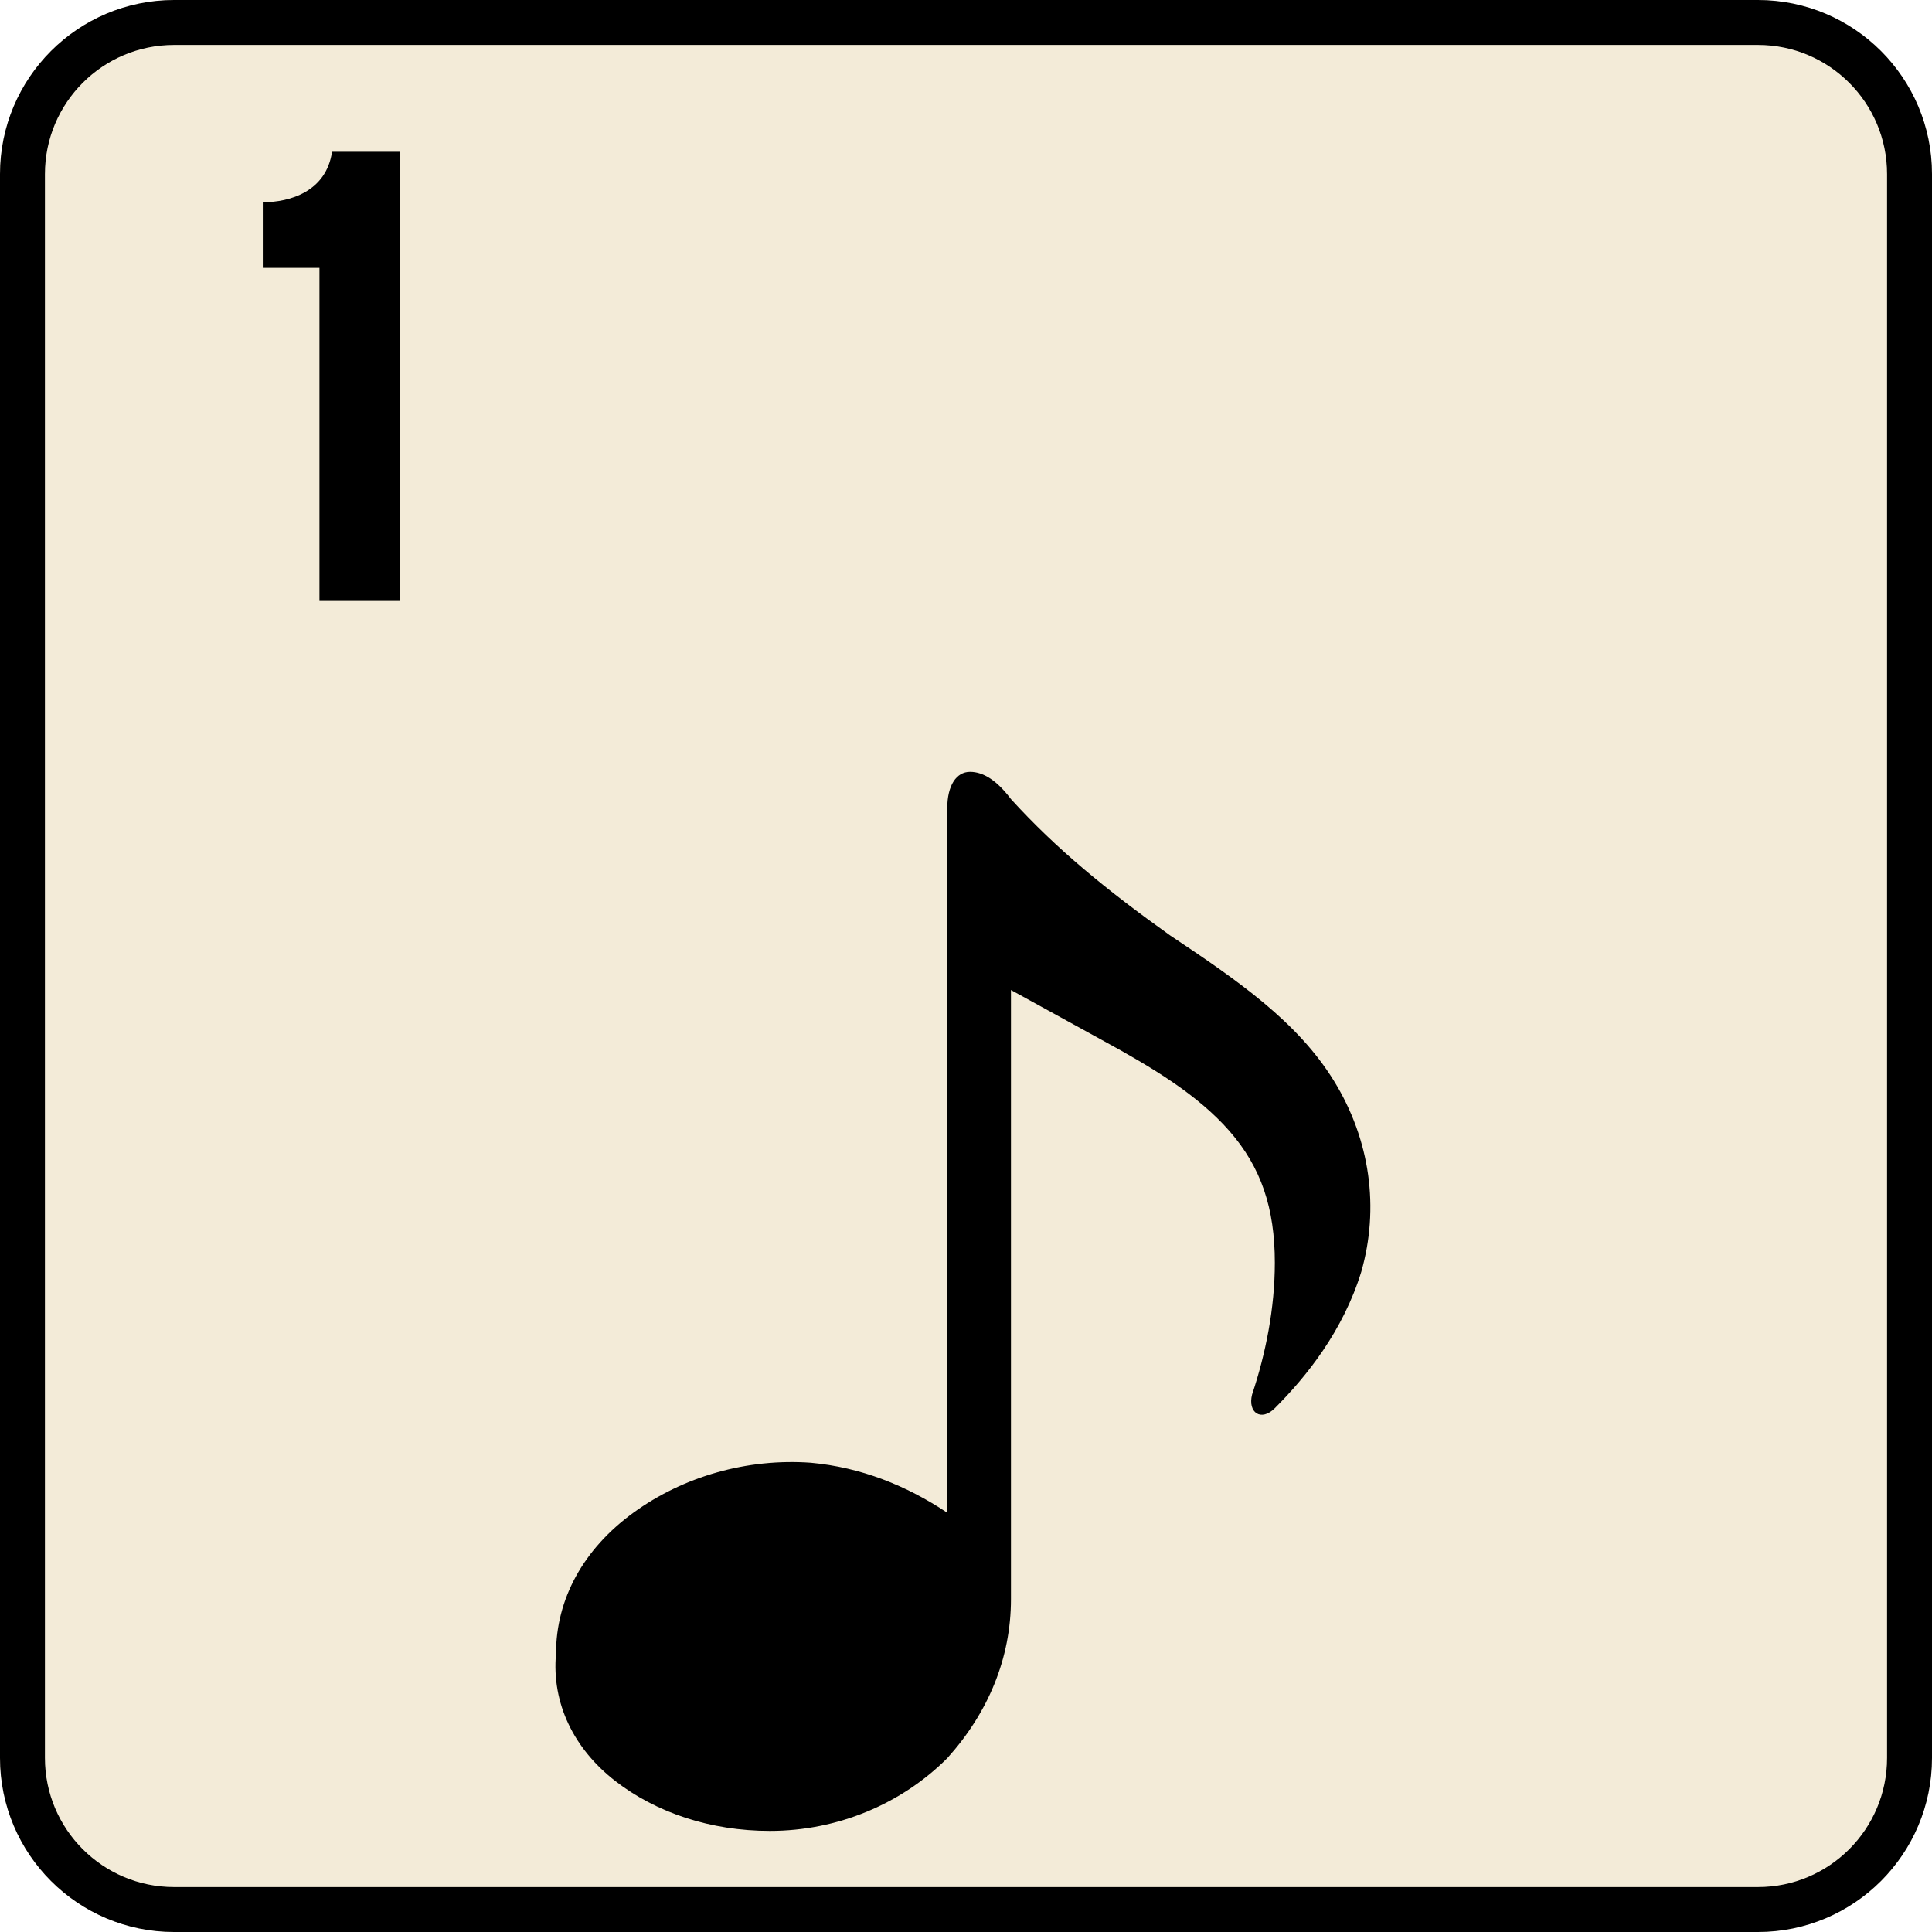
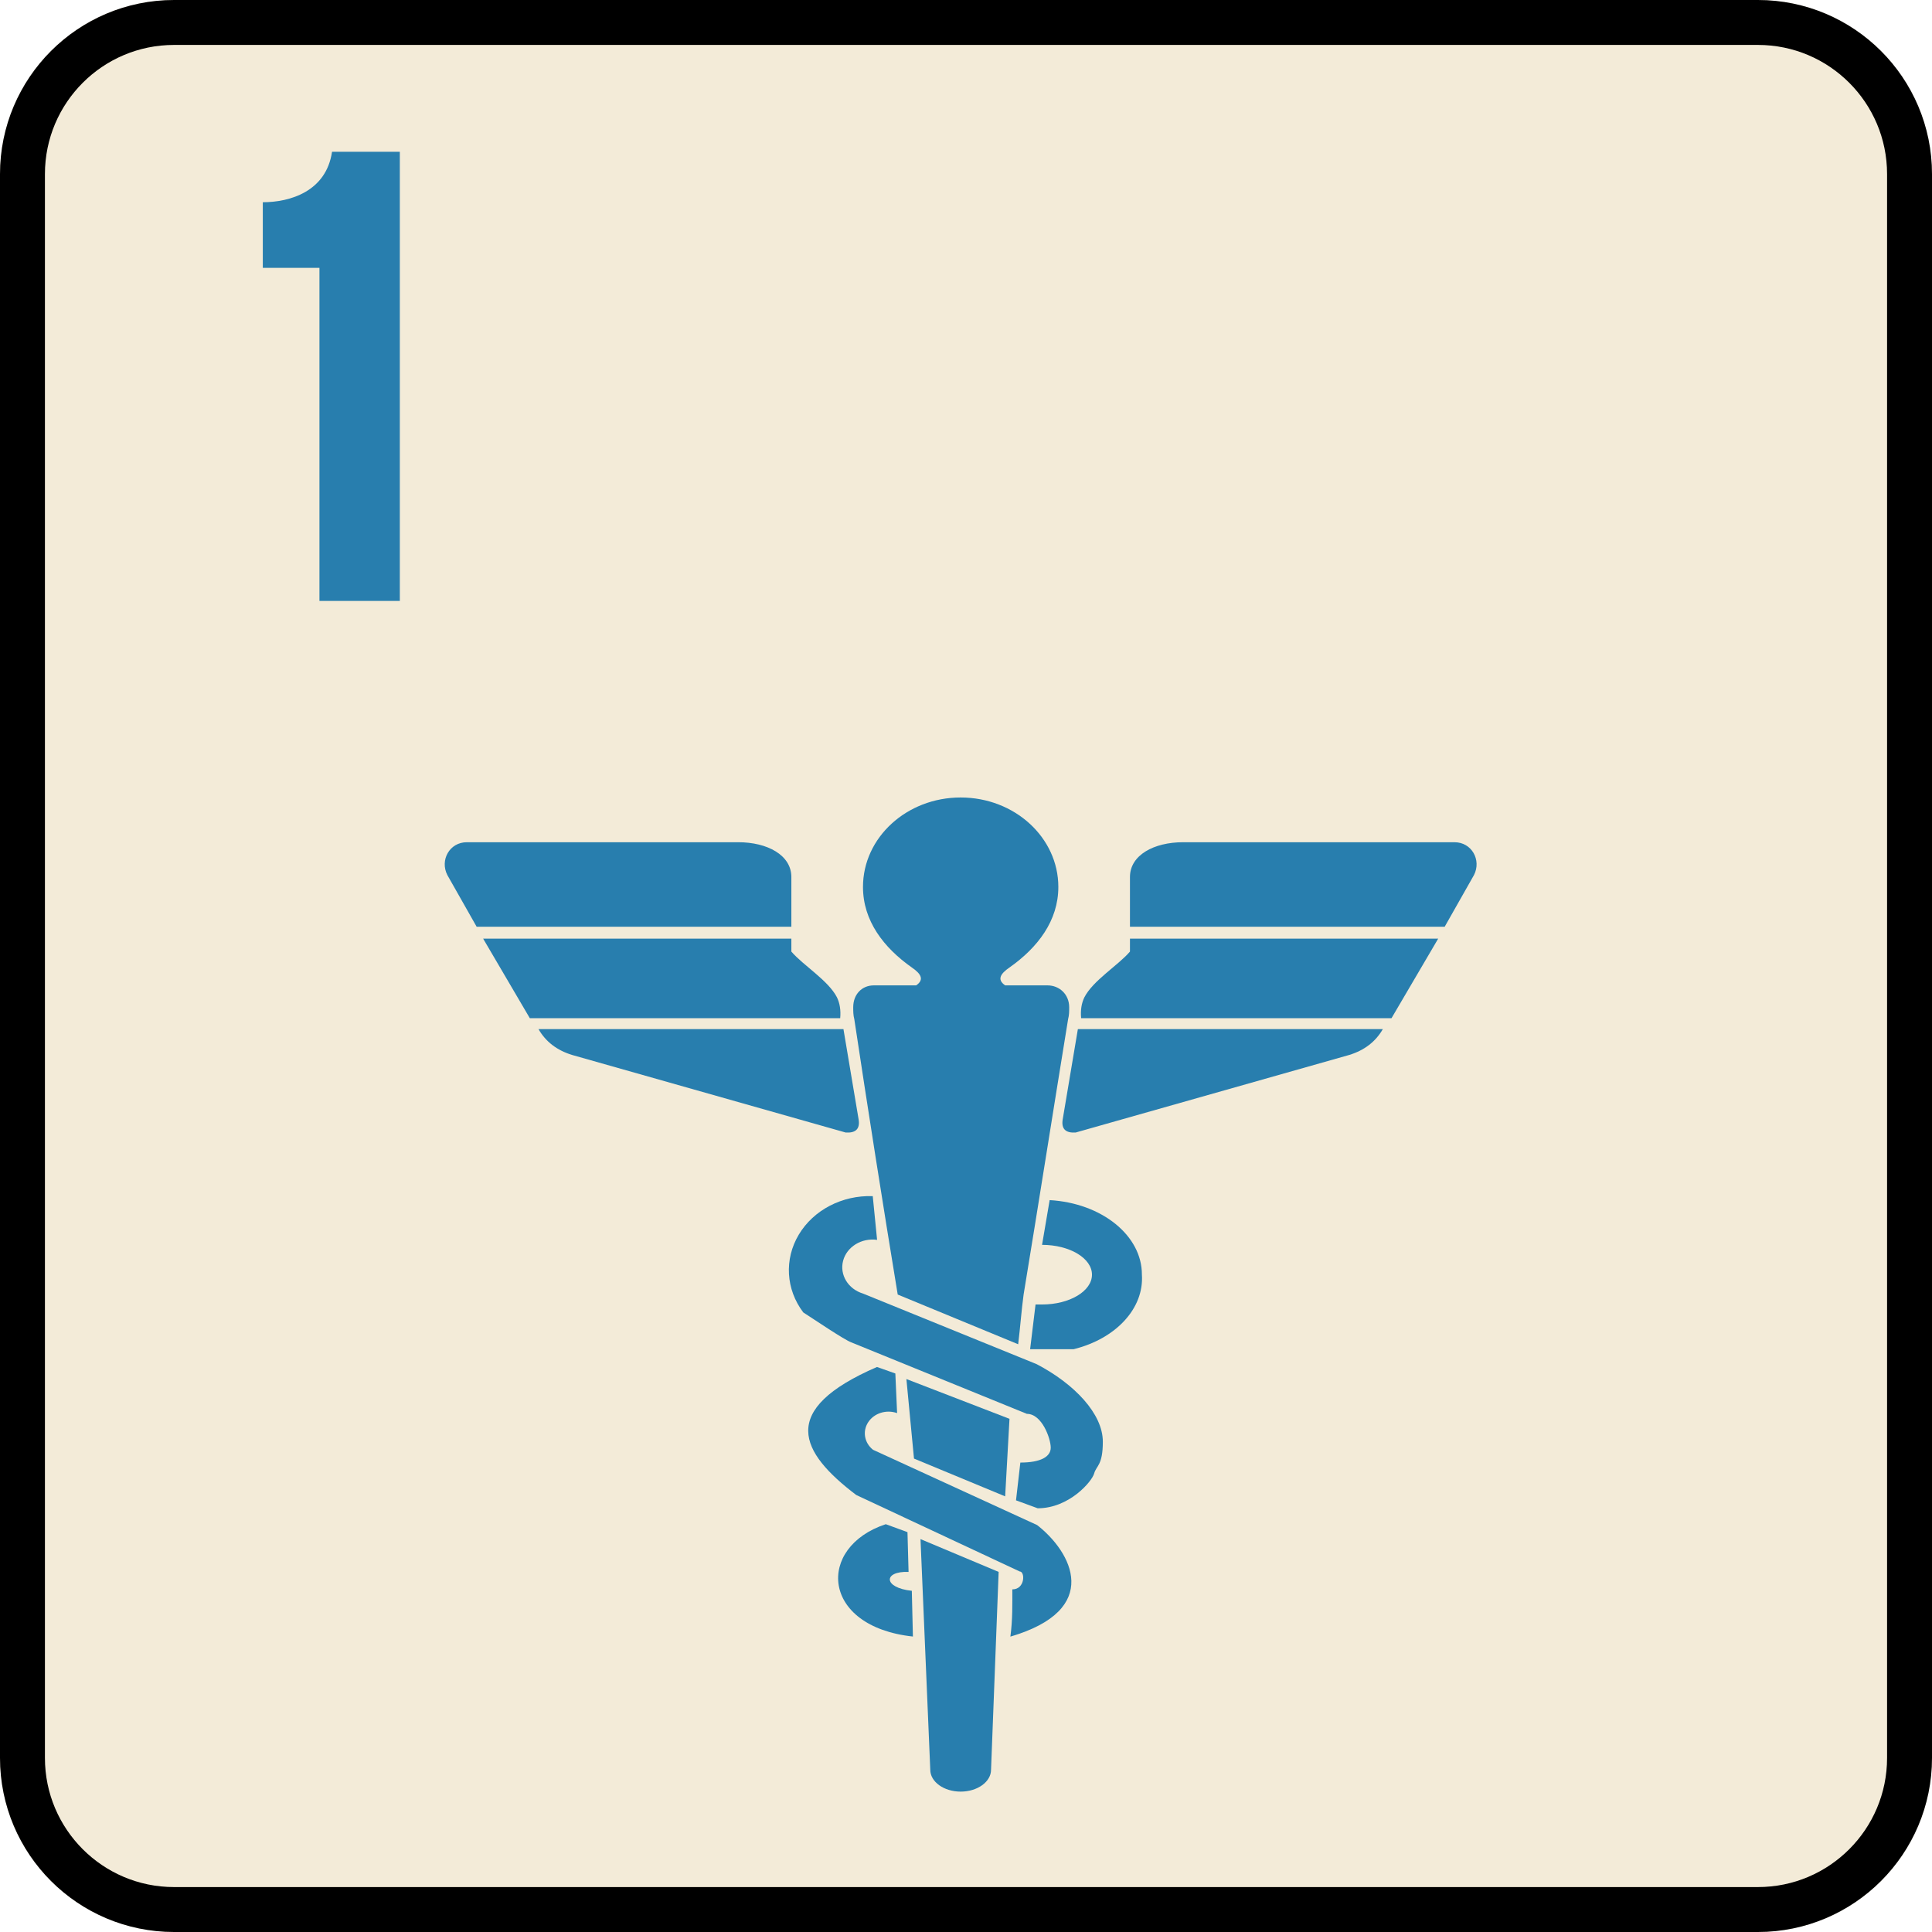
<svg xmlns="http://www.w3.org/2000/svg" viewBox="0 0 344 344" width="344" height="344" role="img" aria-label="EMH numbered die face 1">
  <defs>
    </defs>
  <g>
    <rect x="0" y="0" width="344" height="344" fill="#F3EBD8" rx="31" />
-     <g transform="translate(26.09497 91.29661) scale(0.810056 0.809322)">
-       <path fill="#000000" d="       M181 57       C184 57 187 59 190 63       C200 74 211 83 225 93       C240 103 253 112 261 125       C269 138 271 153 267 167       C263 180 255 190 248 197       C245 200 242 198 243 194       C246 185 248 175 248 165       C248 153 245 144 238 136       C231 128 221 122 210 116       L190 105       L190 239       C190 252 185 264 176 274       C166 284 152 290 137 290       C124 290 112 286 103 279       C94 272 89 262 90 251       C90 239 96 228 107 220       C118 212 132 208 146 209       C157 210 167 214 176 220       L176 65       C176 60 178 57 181 57 Z" />
+     <g transform="translate(49.33808 108.8259) scale(0.708185 0.707407)">
+       <g transform="translate(172 172) scale(0.9267442) translate(-172 -172)">
+         <g fill="#287EAE">
+           <g id="caduceus-vector" transform="translate(32 37) scale(0.2944269 0.27)" fill="#287EAE">
+             <g id="symmetrical-wings">
+               <path fill="#287EAE" d="M 20 45 L 270 45 C 297 45 319 58 319 80 L 319 130 L 29 130 L 2 78 C -5 63 4 45 20 45 Z" />
+               <path fill="#287EAE" d="M 35 142 L 319 142 L 319 155 C 330 169 353 184 361 201 Q 365 210 364 222 L 78 222 Z" />
+               <path fill="#287EAE" d="M 86 233 L 367 233 L 381 324 Q 383 338 369 337 L 117 259 Q 96 252 86 233 Z" />
+               <g transform="translate(950 0) scale(-1 1)">
+                 <path fill="#287EAE" d="M 20 45 L 270 45 C 297 45 319 58 319 80 L 319 130 L 29 130 L 2 78 C -5 63 4 45 20 45 Z" />
+                 <path fill="#287EAE" d="M 35 142 L 319 142 L 319 155 C 330 169 353 184 361 201 Q 365 210 364 222 L 78 222 Z" />
+                 <path fill="#287EAE" d="M 86 233 L 367 233 L 381 324 Q 383 338 369 337 L 117 259 Q 96 252 86 233 Z" />
+               </g>
+             </g>
+             <path fill="#287EAE" d="     M 475 0     A 90 90 0 0 0 385 90     C 385 124, 404 151, 430 171     C 438 177, 442 183, 434 189     L 395 189     C 384 189, 376 198, 376 211     C 376 215, 376 219, 377 223     C 389 310, 404 414, 417 500     L 528 550     C 530 532, 531 516, 533 500     C 546 414, 561 310, 574 223     C 575 219, 575 215, 575 211     C 575 198, 566 189, 555 189     L 516 189     C 508 183, 512 177, 520 171     C 546 151, 565 124, 565 90     A 90 90 0 0 0 475 0     Z" />
+             <path fill="#287EAE" d="     M 557 405     A 92 75 0 0 1 642 480     A 92 75 0 0 1 579 555     L 539 555     L 544 510     L 550 510     A 46 30 0 0 0 550 450     L 557 405     Z" />
+             <path fill="#287EAE" d="     M 406 731     L 426 739     L 427 779     C 403.5 778, 403.5 795, 430 798     L 431 844     C 346 834, 342 754, 406 731     Z" />
+             <path fill="#287EAE" d="     M 438 746     L 510 779     L 503 978     A 28 22 0 0 1 447 978     Z" />
+             <path fill="#287EAE" transform="translate(67 232) scale(0.85)" d="     M 562.9 588.1     C 600.4 620, 634 688, 533.9 720.1     C 536.4 700, 536 681, 536 664.2     C 550 664.2, 550 643, 544 643     L 366.8 552.5     C 305.5 501.7, 281.8 451.8, 389.3 401     L 409.2 408.7     L 411.1 455.6     A 25.7 25.7 0 0 0 385 499     L 562.9 588.1     Z" />
+             <path fill="#287EAE" d="     M 425 585     L 520 625     L 516 703     L 432 665     Z" />
+             <path fill="#287EAE" d="     M 545 570     C 580 590, 606 620, 606 648     C 606 672, 600 672, 598 680     C 596 688, 575 715, 546 715     L 526 707     L 530 669     C 549 669, 558 663, 558 654     C 558 645, 550 620, 536 620     L 374 548     C 367 545, 340 525, 330 518     A 74.55 74.55 0 0 1 394 401     L 398 445     A 27.87 27.87 0 0 0 385 499     L 545 570     Z" />
+           </g>
+         </g>
+       </g>
    </g>
-     <path d="M4.942 59.31 L18.085 59.31 L18.085 0 L36.732 0 L36.732 79.978 L21.005 79.978 C19.658 72.901 11.233 70.992 4.942 70.992 Z" transform="matrix(0.7674516 0 0 -1 43 107)" fill="#000000" />
+     <path d="M4.942 59.31 L18.085 59.31 L18.085 0 L36.732 0 L36.732 79.978 L21.005 79.978 C19.658 72.901 11.233 70.992 4.942 70.992 Z" transform="matrix(0.7674516 0 0 -1 43 107)" fill="#287EAE" />
  </g>
  <rect x="4" y="4" width="336" height="336" rx="27" fill="none" stroke="#000000" stroke-width="8" pointer-events="none" id="approved-numbered-die-rim" />
</svg>
